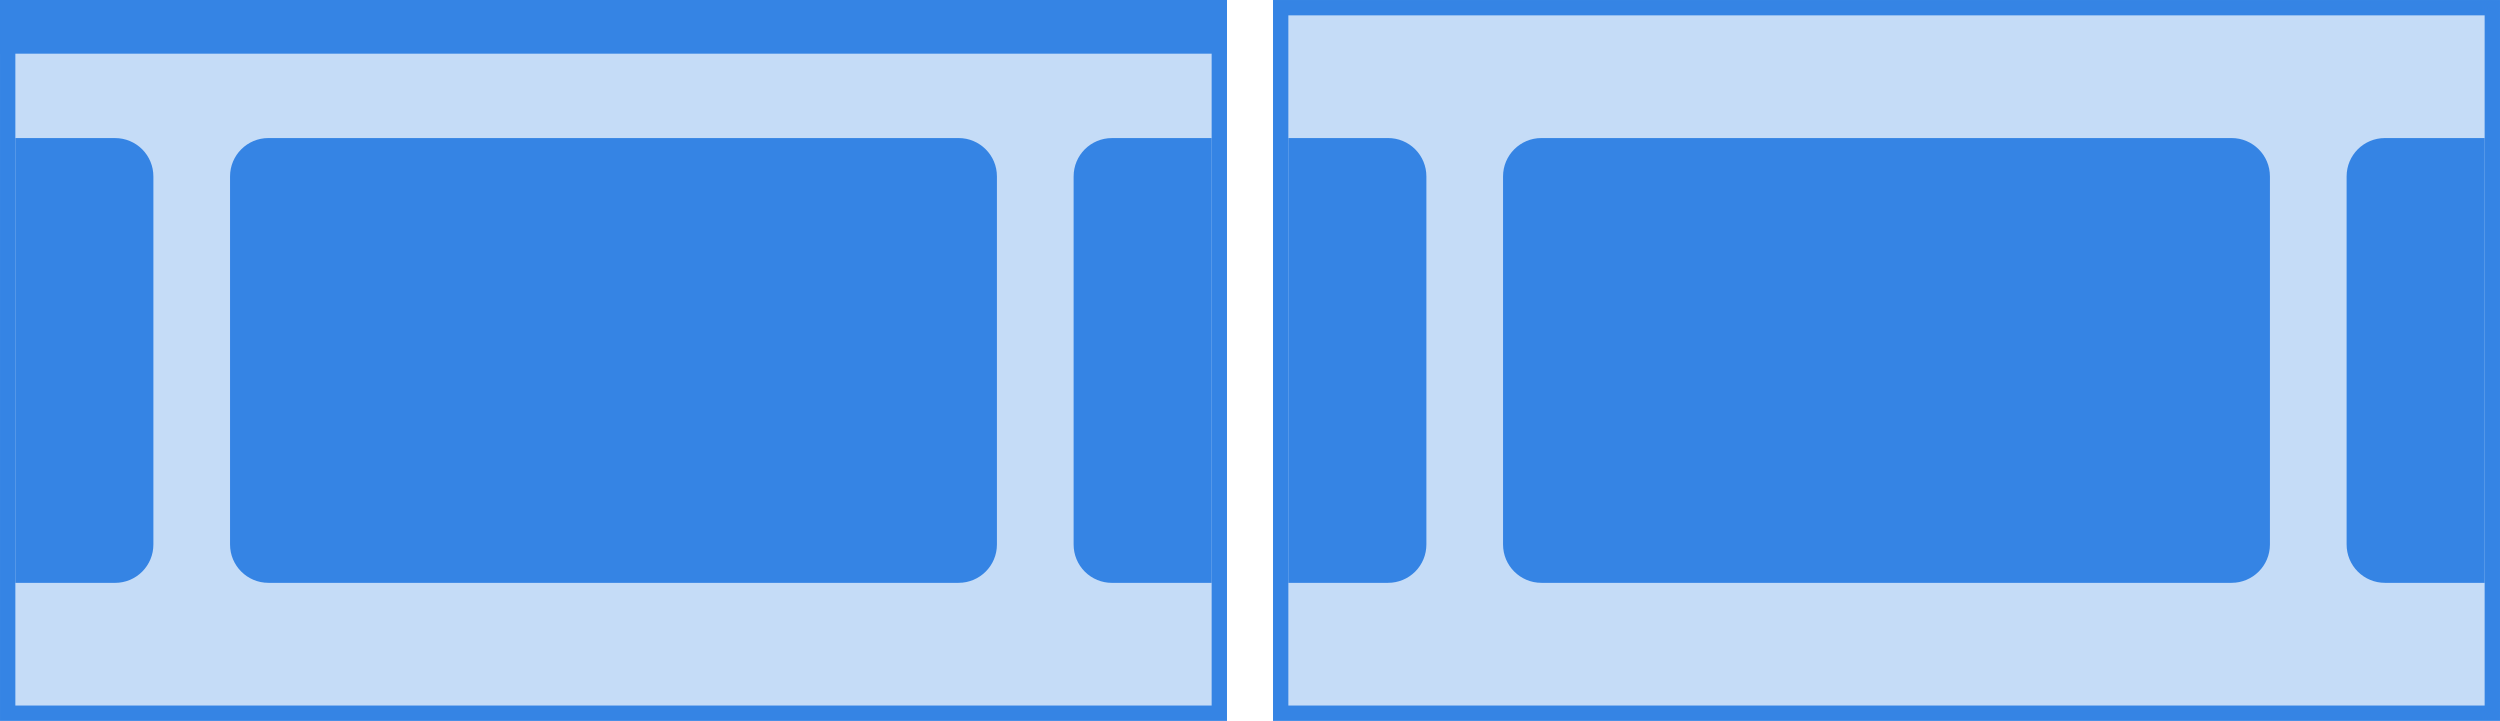
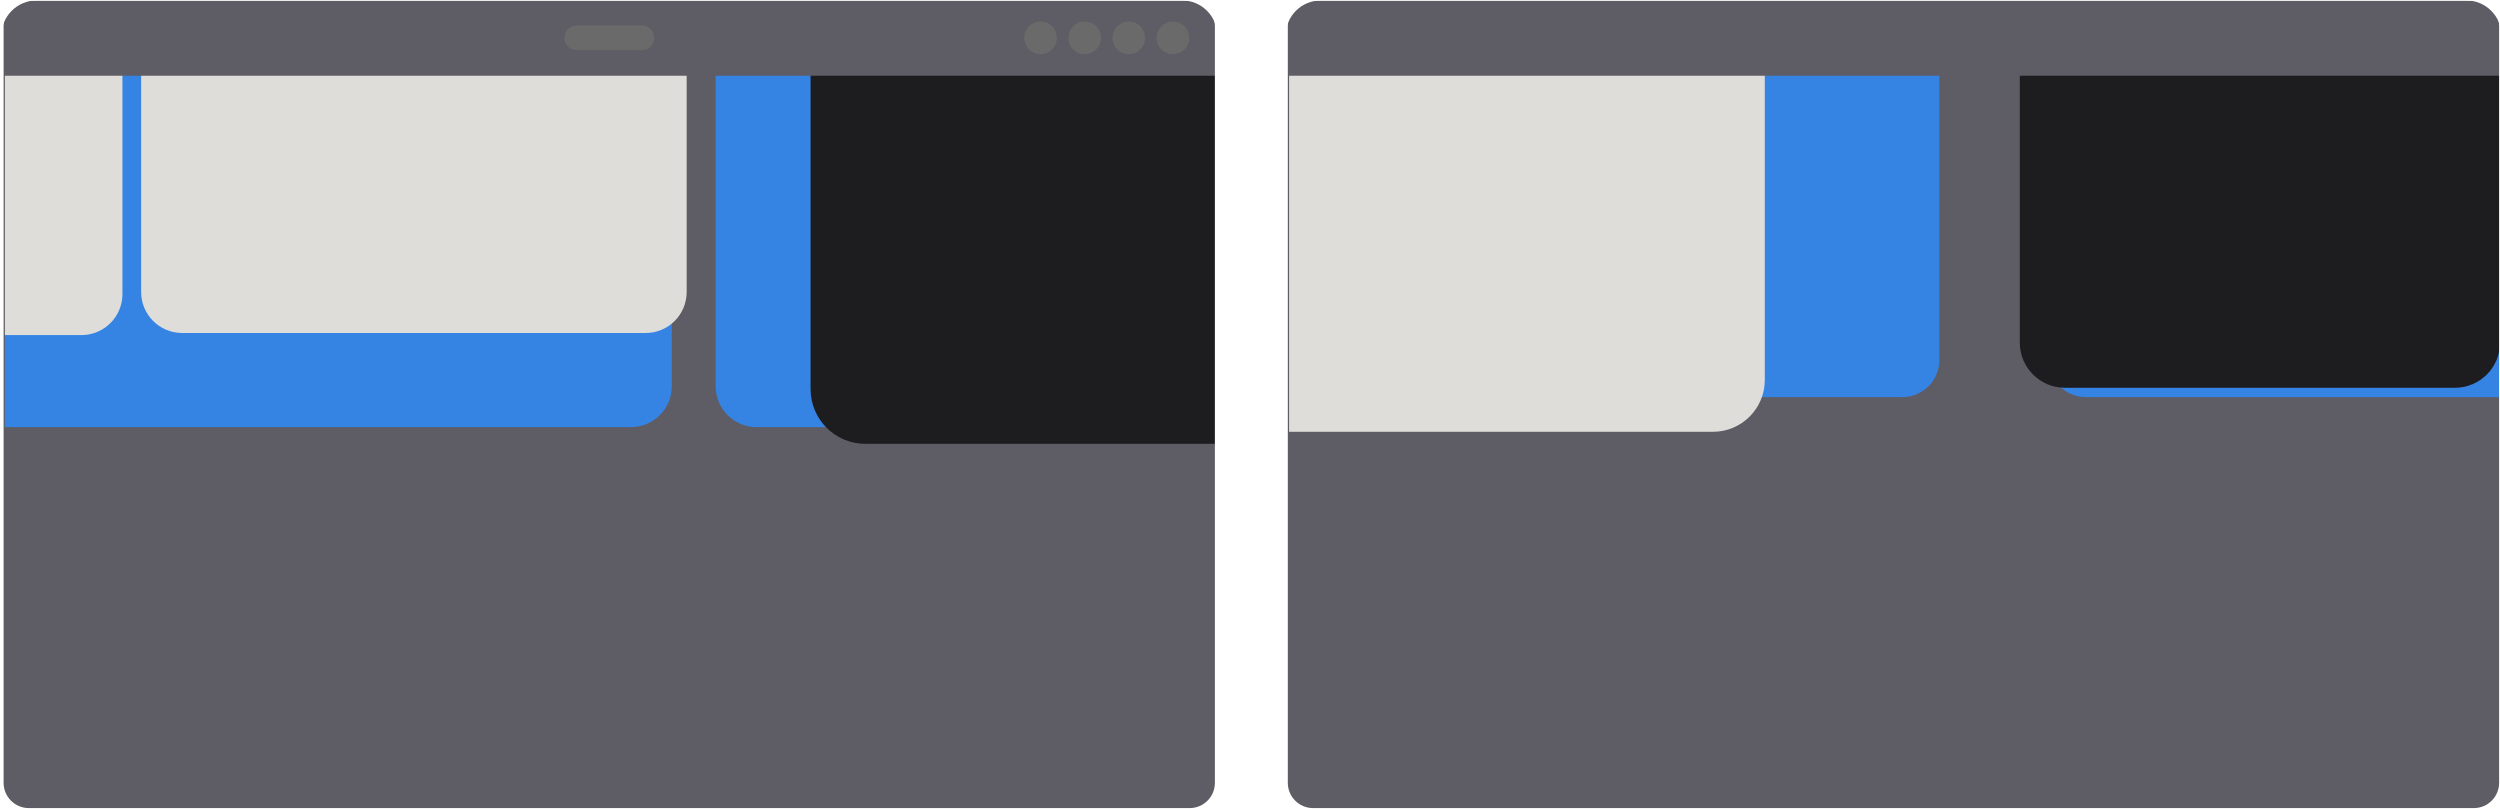
- <svg xmlns="http://www.w3.org/2000/svg" width="326" height="94" viewBox="0 0 86.255 24.871">
-   <path style="display:inline;opacity:.287;vector-effect:none;fill:#3584e4;fill-opacity:1;stroke:#3584e4;stroke-width:.794;stroke-linecap:butt;stroke-linejoin:miter;stroke-miterlimit:4;stroke-dasharray:none;stroke-dashoffset:0;stroke-opacity:1;marker:none;marker-start:none;marker-mid:none;marker-end:none;paint-order:normal" d="M.397.397h41.54v24.078H.397Z" />
-   <path style="display:inline;vector-effect:none;fill:none;fill-opacity:1;stroke:#3584e4;stroke-width:.529;stroke-linecap:butt;stroke-linejoin:miter;stroke-miterlimit:4;stroke-dasharray:none;stroke-dashoffset:0;stroke-opacity:1;marker:none" d="M.265.265h41.804v24.342H.265Z" />
-   <path style="vector-effect:none;fill:none;fill-opacity:1;stroke:#3584e4;stroke-width:.529;stroke-linecap:butt;stroke-linejoin:miter;stroke-miterlimit:4;stroke-dasharray:none;stroke-dashoffset:0;stroke-opacity:1;marker:none" d="M44.186.265H85.99v24.342H44.186z" />
-   <path style="display:inline;opacity:.287;vector-effect:none;fill:#3584e4;fill-opacity:1;stroke:#3584e4;stroke-width:.794;stroke-linecap:butt;stroke-linejoin:miter;stroke-miterlimit:4;stroke-dasharray:none;stroke-dashoffset:0;stroke-opacity:1;marker:none;marker-start:none;marker-mid:none;marker-end:none;paint-order:normal" d="M44.318.397h41.54v24.078h-41.54Z" />
-   <rect style="opacity:1;fill:#3584e4;fill-opacity:1;stroke:#ed333b;stroke-width:0;stroke-linecap:round;stroke-miterlimit:4;stroke-dasharray:none" width="26.459" height="15.346" x="7.937" y="4.763" rx="1.323" ry="1.323" />
-   <path style="opacity:1;fill:#3584e4;stroke:#ed333b;stroke-width:0;stroke-linecap:round;fill-opacity:1" d="M38.365 4.763h3.44V20.11h-3.44a1.32 1.32 0 0 1-1.323-1.323v-12.7c0-.733.59-1.323 1.323-1.323zM3.969 4.763H.529V20.11h3.44a1.32 1.32 0 0 0 1.323-1.323v-12.7a1.32 1.32 0 0 0-1.323-1.323z" />
-   <g transform="translate(43.921 -.529)">
-     <rect style="opacity:1;fill:#3584e4;fill-opacity:1;stroke:#ed333b;stroke-width:0;stroke-linecap:round;stroke-miterlimit:4;stroke-dasharray:none" width="26.459" height="15.346" x="7.937" y="5.292" rx="1.323" ry="1.323" />
-     <path style="opacity:1;fill:#3584e4;stroke:#ed333b;stroke-width:0;stroke-linecap:round;fill-opacity:1" d="M38.365 5.292h3.44v15.346h-3.44a1.32 1.32 0 0 1-1.323-1.323v-12.7c0-.733.59-1.323 1.323-1.323zM3.969 5.292H.529v15.346h3.44a1.32 1.32 0 0 0 1.323-1.323v-12.7a1.32 1.32 0 0 0-1.323-1.323z" />
+ <svg xmlns="http://www.w3.org/2000/svg" viewBox="0 0 792 256">
+   <g transform="translate(192 130.587)">
+     <g transform="translate(408.382 0)">
+       <g transform="rotate(0)">
+         <g transform="scale(1 1)">
+           <g transform="skewX(0) skewY(0)">
+             <g transform="translate(-192 -130.587)" opacity="1">
+               <g id="monitor2" mask="url(#clipmaskMask)">
+                 <g transform="translate(50.7996 33.8669) translate(140.702 94.9621) rotate(0) scale(3.77359 3.77359) skewX(0) skewY(0) translate(-50.7996 -33.8669)" opacity="1">
+                   <rect width="101.072" stroke-width="1" stroke-linejoin="round" rx="2.459" stroke-linecap="round" x="0.264" ry="2.452" height="67.209" y="0.263" id="systemgreybg" fill="rgba(94, 92, 100, 1)" stroke="rgba(94, 92, 100, 1)" />
+                 </g>
+                 <g transform="translate(192 133.546)">
+                   <g transform="translate(0 0)">
+                     <g transform="rotate(0)">
+                       <g transform="scale(1 1)">
+                         <g transform="skewX(0) skewY(0)">
+                           <g transform="translate(-192 -133.546)" opacity="1">
+                             <g id="activedesktop" mask="url(#clipactiveMask)">
+                               <g transform="translate(50.9318 36.5127)">
+                                 <g>
+                                   <animateTransform calcMode="spline" keyTimes="0;0.167;0.233;0.4;0.467;0.667;0.75;0.783;0.867;1" dur="2s" repeatCount="indefinite" type="translate" attributeName="transform" keySplines="0 0 1 1;1 0 0 1;0.5 0.333 0.5 0.667;1 0 0 1;0.417 0.333 0.583 0.667;1 0 0 1;1 0.333 0 0.667;1 0 0 1;0 0 1 1" values="445.76 91.998;445.76 91.998;128.279 91.998;128.279 91.998;-201.17 91.998;-201.17 91.998;128.279 91.998;128.279 91.998;445.76 91.998;445.76 91.998" />
+                                   <g id="workspaces" transform="rotate(0) scale(3.06709 3.06709) skewX(0) skewY(0) translate(-50.9318 -36.5127)" opacity="1">
+                                     <g id="workspace3" transform="translate(50.7954 36.5127) translate(109.364 0) rotate(0) scale(0.903685 0.903685) skewX(0) skewY(0) translate(-50.7954 -36.5127)" opacity="1">
+                                       <g transform="translate(50.7954 36.5127) translate(0 0) rotate(0) scale(1 1) skewX(0) skewY(0) translate(-50.7954 -36.5127)" opacity="1">
+                                         <rect width="104.837" stroke-width="0.546" stroke-linejoin="round" rx="4.233" stroke-linecap="round" x="-1.623" ry="4.233" height="64.431" y="4.297" id="bg" fill="rgba(53, 132, 228, 1)" stroke="none" />
+                                       </g>
+                                       <g transform="translate(22.3399 46.5026) translate(0 0) rotate(0) scale(1 1) skewX(0) skewY(0) translate(-22.3399 -46.5026)" opacity="1">
+                                         <path fill-rule="evenodd" d="M10.583 44.813C10.583 44.813 10.583 50.558 10.583 50.558C10.583 51.305 11.188 51.91 11.935 51.91C11.935 51.91 17.689 51.91 17.689 51.91C18.111 51.911 18.492 51.656 18.654 51.266C18.816 50.876 18.726 50.426 18.427 50.128C18.427 50.128 12.367 44.074 12.367 44.074C12.068 43.775 11.618 43.686 11.228 43.848C10.837 44.01 10.583 44.391 10.583 44.813C10.583 44.813 10.583 44.813 10.583 44.813ZM25.929 33.959C25.929 33.959 25.929 39.704 25.929 39.704C25.929 40.451 26.534 41.056 27.281 41.056C27.281 41.056 33.035 41.056 33.035 41.056C33.458 41.056 33.838 40.802 34 40.412C34.161 40.022 34.072 39.572 33.773 39.274C33.773 39.274 27.713 33.22 27.713 33.22C27.414 32.921 26.964 32.832 26.574 32.993C26.183 33.155 25.929 33.536 25.929 33.959C25.929 33.959 25.929 33.959 25.929 33.959ZM18.733 59.074C18.733 59.074 18.733 53.237 18.733 53.237C18.733 52.504 19.327 51.91 20.059 51.91C20.059 51.91 25.906 51.91 25.906 51.91C26.317 51.911 26.688 52.158 26.845 52.538C27.003 52.918 26.915 53.356 26.625 53.646C26.625 53.646 20.471 59.794 20.471 59.794C20.179 60.085 19.742 60.172 19.361 60.014C18.981 59.857 18.733 59.486 18.733 59.074C18.733 59.074 18.733 59.074 18.733 59.074Z" stroke-width="0.536" stroke-linejoin="miter" stroke-linecap="butt" id="triangle" fill="rgba(255, 255, 255, 0.122)" stroke="none" />
+                                       </g>
+                                       <g id="appwindow" transform="translate(70.5112 36.1159) translate(-50.4122 -2.6035) rotate(0) scale(1.22025 1.22025) skewX(0) skewY(0) translate(-70.5112 -36.1159)" opacity="1">
+                                         <g transform="translate(70.5112 36.1159) translate(0 0) rotate(0) scale(1 1) skewX(0) skewY(0) translate(-70.5112 -36.1159)" opacity="1">
+                                           <rect width="44.985" stroke-width="0.529" stroke-linejoin="round" rx="4.233" stroke-linecap="round" x="50" ry="4.233" height="50.873" y="13.229" id="window" fill="rgba(29, 29, 32, 1)" stroke="none" />
+                                         </g>
+                                         <g transform="translate(90.8842 17.3965) translate(0 0) rotate(0) scale(1 1) skewX(0) skewY(0) translate(-90.8842 -17.3965)" opacity="1">
+                                           <ellipse cy="17.396" stroke-width="0.446" stroke-linejoin="round" rx="2.117" stroke-linecap="round" cx="90.884" ry="2.117" id="closebutton" fill="rgba(61, 61, 59, 1)" stroke="none" />
+                                         </g>
+                                       </g>
+                                       <g id="app2window0" transform="translate(70.5112 36.1159) translate(7.06003 6.60496) rotate(0) scale(1.22025 1.22025) skewX(0) skewY(0) translate(-70.5112 -36.1159)" opacity="1">
+                                         <g transform="translate(70.5112 36.1159) translate(0 0) rotate(0) scale(1 1) skewX(0) skewY(0) translate(-70.5112 -36.1159)" opacity="1">
+                                           <rect width="44.985" stroke-width="0.529" stroke-linejoin="round" rx="4.233" stroke-linecap="round" x="50" ry="4.233" height="36.771" y="13.229" id="window" fill="rgba(29, 29, 32, 1)" stroke="none" />
+                                         </g>
+                                         <g transform="translate(90.8842 17.3965) translate(0 0) rotate(0) scale(1 1) skewX(0) skewY(0) translate(-90.8842 -17.3965)" opacity="1">
+                                           <ellipse cy="17.396" stroke-width="0.446" stroke-linejoin="round" rx="2.117" stroke-linecap="round" cx="90.884" ry="2.117" id="closebutton" fill="rgba(61, 61, 59, 1)" stroke="none" />
+                                         </g>
+                                       </g>
+                                     </g>
+                                     <g id="workspace2" transform="translate(50.7954 36.5127) translate(3.32709 0) rotate(0) scale(0.903685 0.903685) skewX(0) skewY(0) translate(-50.7954 -36.5127)" opacity="1">
+                                       <g transform="translate(50.7954 36.5127) translate(0 0) rotate(0) scale(1 1) skewX(0) skewY(0) translate(-50.7954 -36.5127)" opacity="1">
+                                         <rect width="104.837" stroke-width="0.546" stroke-linejoin="round" rx="4.233" stroke-linecap="round" x="-1.623" ry="4.233" height="64.431" y="4.297" id="bg" fill="rgba(53, 132, 228, 1)" stroke="none" />
+                                       </g>
+                                       <g transform="translate(22.3399 46.5026) translate(0 0) rotate(0) scale(1 1) skewX(0) skewY(0) translate(-22.3399 -46.5026)" opacity="1">
+                                         <path fill-rule="evenodd" d="M10.583 44.813C10.583 44.813 10.583 50.558 10.583 50.558C10.583 51.305 11.188 51.91 11.935 51.91C11.935 51.91 17.689 51.91 17.689 51.91C18.111 51.911 18.492 51.656 18.654 51.266C18.816 50.876 18.726 50.426 18.427 50.128C18.427 50.128 12.367 44.074 12.367 44.074C12.068 43.775 11.618 43.686 11.228 43.848C10.837 44.01 10.583 44.391 10.583 44.813C10.583 44.813 10.583 44.813 10.583 44.813ZM25.929 33.959C25.929 33.959 25.929 39.704 25.929 39.704C25.929 40.451 26.534 41.056 27.281 41.056C27.281 41.056 33.035 41.056 33.035 41.056C33.458 41.056 33.838 40.802 34 40.412C34.161 40.022 34.072 39.572 33.773 39.274C33.773 39.274 27.713 33.22 27.713 33.22C27.414 32.921 26.964 32.832 26.574 32.993C26.183 33.155 25.929 33.536 25.929 33.959C25.929 33.959 25.929 33.959 25.929 33.959ZM18.733 59.074C18.733 59.074 18.733 53.237 18.733 53.237C18.733 52.504 19.327 51.91 20.059 51.91C20.059 51.91 25.906 51.91 25.906 51.91C26.317 51.911 26.688 52.158 26.845 52.538C27.003 52.918 26.915 53.356 26.625 53.646C26.625 53.646 20.471 59.794 20.471 59.794C20.179 60.085 19.742 60.172 19.361 60.014C18.981 59.857 18.733 59.486 18.733 59.074C18.733 59.074 18.733 59.074 18.733 59.074Z" stroke-width="0.536" stroke-linejoin="miter" stroke-linecap="butt" id="triangle" fill="rgba(255, 255, 255, 0.122)" stroke="none" />
+                                       </g>
+                                       <g id="appwindow" transform="translate(70.5112 36.1159) translate(-21.5122 -2.6035) rotate(0) scale(1.4 1.4) skewX(0) skewY(0) translate(-70.5112 -36.1159)" opacity="1">
+                                         <g transform="translate(70.5112 36.1159) translate(0 0) rotate(0) scale(1 1) skewX(0) skewY(0) translate(-70.5112 -36.1159)" opacity="1">
+                                           <rect width="44.985" stroke-width="0.529" stroke-linejoin="round" rx="4.233" stroke-linecap="round" x="50" ry="4.233" height="50.873" y="13.229" id="window" fill="rgba(222, 221, 218, 1)" stroke="none" />
+                                         </g>
+                                         <g transform="translate(90.8842 17.3965) translate(0 0) rotate(0) scale(1 1) skewX(0) skewY(0) translate(-90.8842 -17.3965)" opacity="1">
+                                           <ellipse cy="17.396" stroke-width="0.446" stroke-linejoin="round" rx="2.117" stroke-linecap="round" cx="90.884" ry="2.117" id="closebutton" fill="rgba(154, 153, 150, 1)" stroke="none" />
+                                         </g>
+                                       </g>
+                                     </g>
+                                     <g id="workspace1" transform="translate(50.7954 36.5127) translate(-103.169 0) rotate(0) scale(0.903685 0.903685) skewX(0) skewY(0) translate(-50.7954 -36.5127)" opacity="1">
+                                       <g transform="translate(50.7954 36.5127) translate(0 0) rotate(0) scale(1 1) skewX(0) skewY(0) translate(-50.7954 -36.5127)" opacity="1">
+                                         <rect width="104.837" stroke-width="0.546" stroke-linejoin="round" rx="4.233" stroke-linecap="round" x="-1.623" ry="4.233" height="64.431" y="4.297" id="bg" fill="rgba(53, 132, 228, 1)" stroke="none" />
+                                       </g>
+                                       <g transform="translate(22.3399 46.5026) translate(0 0) rotate(0) scale(1 1) skewX(0) skewY(0) translate(-22.3399 -46.5026)" opacity="1">
+                                         <path fill-rule="evenodd" d="M10.583 44.813C10.583 44.813 10.583 50.558 10.583 50.558C10.583 51.305 11.188 51.91 11.935 51.91C11.935 51.91 17.689 51.91 17.689 51.91C18.111 51.911 18.492 51.656 18.654 51.266C18.816 50.876 18.726 50.426 18.427 50.128C18.427 50.128 12.367 44.074 12.367 44.074C12.068 43.775 11.618 43.686 11.228 43.848C10.837 44.01 10.583 44.391 10.583 44.813C10.583 44.813 10.583 44.813 10.583 44.813ZM25.929 33.959C25.929 33.959 25.929 39.704 25.929 39.704C25.929 40.451 26.534 41.056 27.281 41.056C27.281 41.056 33.035 41.056 33.035 41.056C33.458 41.056 33.838 40.802 34 40.412C34.161 40.022 34.072 39.572 33.773 39.274C33.773 39.274 27.713 33.22 27.713 33.22C27.414 32.921 26.964 32.832 26.574 32.993C26.183 33.155 25.929 33.536 25.929 33.959C25.929 33.959 25.929 33.959 25.929 33.959ZM18.733 59.074C18.733 59.074 18.733 53.237 18.733 53.237C18.733 52.504 19.327 51.91 20.059 51.91C20.059 51.91 25.906 51.91 25.906 51.91C26.317 51.911 26.688 52.158 26.845 52.538C27.003 52.918 26.915 53.356 26.625 53.646C26.625 53.646 20.471 59.794 20.471 59.794C20.179 60.085 19.742 60.172 19.361 60.014C18.981 59.857 18.733 59.486 18.733 59.074C18.733 59.074 18.733 59.074 18.733 59.074Z" stroke-width="0.536" stroke-linejoin="miter" stroke-linecap="butt" id="triangle" fill="rgba(255, 255, 255, 0.122)" stroke="none" />
+                                       </g>
+                                       <g id="appwindow" transform="translate(70.5112 36.1159) translate(6.18777 -2.6035) rotate(0) scale(1.22025 1.22025) skewX(0) skewY(0) translate(-70.5112 -36.1159)" opacity="1">
+                                         <g transform="translate(70.5112 36.1159) translate(0 0) rotate(0) scale(1 1) skewX(0) skewY(0) translate(-70.5112 -36.1159)" opacity="1">
+                                           <rect width="44.985" stroke-width="0.529" stroke-linejoin="round" rx="4.233" stroke-linecap="round" x="50" ry="4.233" height="50.873" y="13.229" id="window" fill="rgba(29, 29, 32, 1)" stroke="none" />
+                                         </g>
+                                         <g transform="translate(90.8842 17.3965) translate(0 0) rotate(0) scale(1 1) skewX(0) skewY(0) translate(-90.8842 -17.3965)" opacity="1">
+                                           <ellipse cy="17.396" stroke-width="0.446" stroke-linejoin="round" rx="2.117" stroke-linecap="round" cx="90.884" ry="2.117" id="closebutton" fill="rgba(61, 61, 59, 1)" stroke="none" />
+                                         </g>
+                                       </g>
+                                       <g id="app2window0" transform="translate(70.5112 36.1159) translate(-49.94 6.60496) rotate(0) scale(1.22025 1.22025) skewX(0) skewY(0) translate(-70.5112 -36.1159)" opacity="1">
+                                         <g transform="translate(70.5112 36.1159) translate(0 0) rotate(0) scale(1 1) skewX(0) skewY(0) translate(-70.5112 -36.1159)" opacity="1">
+                                           <rect width="44.985" stroke-width="0.529" stroke-linejoin="round" rx="4.233" stroke-linecap="round" x="50" ry="4.233" height="36.771" y="13.229" id="window" fill="rgba(29, 29, 32, 1)" stroke="none" />
+                                         </g>
+                                         <g transform="translate(90.8842 17.3965) translate(0 0) rotate(0) scale(1 1) skewX(0) skewY(0) translate(-90.8842 -17.3965)" opacity="1">
+                                           <ellipse cy="17.396" stroke-width="0.446" stroke-linejoin="round" rx="2.117" stroke-linecap="round" cx="90.884" ry="2.117" id="closebutton" fill="rgba(61, 61, 59, 1)" stroke="none" />
+                                         </g>
+                                       </g>
+                                     </g>
+                                   </g>
+                                 </g>
+                               </g>
+                             </g>
+                           </g>
+                         </g>
+                       </g>
+                     </g>
+                   </g>
+                 </g>
+               </g>
+             </g>
+           </g>
+         </g>
+       </g>
+     </g>
  </g>
-   <g style="stroke-width:1">
-     <path style="fill:#3584e4;fill-opacity:1;stroke-width:.529;stroke-linejoin:round;stop-color:#000" d="M0 0h42.334v1.852H0z" />
+   <g transform="translate(192 130.587)">
+     <g transform="translate(1.54217 0)">
+       <g transform="rotate(0)">
+         <g transform="scale(1 1)">
+           <g transform="skewX(0) skewY(0)">
+             <g transform="translate(-192 -130.587)" opacity="1">
+               <g id="monitor1" mask="url(#clipmaskMask)">
+                 <g transform="translate(50.7996 33.8669) translate(140.702 94.9621) rotate(0) scale(3.77359 3.77359) skewX(0) skewY(0) translate(-50.7996 -33.8669)" opacity="1">
+                   <rect width="101.072" stroke-width="1" stroke-linejoin="round" rx="2.459" stroke-linecap="round" x="0.264" ry="2.452" height="67.209" y="0.263" id="systemgreybg" fill="rgba(94, 92, 100, 1)" stroke="rgba(94, 92, 100, 1)" />
+                 </g>
+                 <g transform="translate(192 133.546)">
+                   <g transform="translate(0 0)">
+                     <g transform="rotate(0)">
+                       <g transform="scale(1 1)">
+                         <g transform="skewX(0) skewY(0)">
+                           <g transform="translate(-192 -133.546)" opacity="1">
+                             <g id="activedesktop" mask="url(#clipactiveMask)">
+                               <g transform="translate(50.9318 36.5127)">
+                                 <g>
+                                   <animateTransform calcMode="spline" keyTimes="0;0.167;0.233;0.4;0.467;0.667;0.75;0.783;0.867;1" dur="2s" repeatCount="indefinite" type="translate" attributeName="transform" keySplines="0 0 1 1;1 0 0 1;0.5 0.333 0.5 0.667;1 0 0 1;0.417 0.333 0.583 0.667;1 0 0 1;1 0.333 0 0.667;1 0 0 1;0 0 1 1" values="468.403 102.301;468.403 102.301;140.928 102.301;140.928 102.301;-194.643 102.301;-194.643 102.301;140.928 102.301;140.928 102.301;468.403 102.301;468.403 102.301" />
+                                   <g id="workspaces" transform="rotate(0) scale(3.06709 3.06709) skewX(0) skewY(0) translate(-50.9318 -36.5127)" opacity="1">
+                                     <g id="workspace3" transform="translate(50.7954 36.5127) translate(109.364 0) rotate(0) scale(1 1) skewX(0) skewY(0) translate(-50.7954 -36.5127)" opacity="1">
+                                       <g transform="translate(50.7954 36.5127) translate(0 0) rotate(0) scale(1 1) skewX(0) skewY(0) translate(-50.7954 -36.5127)" opacity="1">
+                                         <rect width="104.837" stroke-width="0.546" stroke-linejoin="round" rx="4.233" stroke-linecap="round" x="-1.623" ry="4.233" height="64.431" y="4.297" id="bg" fill="rgba(53, 132, 228, 1)" stroke="none" />
+                                       </g>
+                                       <g transform="translate(22.3399 46.5026) translate(0 0) rotate(0) scale(1 1) skewX(0) skewY(0) translate(-22.3399 -46.5026)" opacity="1">
+                                         <path fill-rule="evenodd" d="M10.583 44.813C10.583 44.813 10.583 50.558 10.583 50.558C10.583 51.305 11.188 51.91 11.935 51.91C11.935 51.91 17.689 51.91 17.689 51.91C18.111 51.911 18.492 51.656 18.654 51.266C18.816 50.876 18.726 50.426 18.427 50.128C18.427 50.128 12.367 44.074 12.367 44.074C12.068 43.775 11.618 43.686 11.228 43.848C10.837 44.01 10.583 44.391 10.583 44.813C10.583 44.813 10.583 44.813 10.583 44.813ZM25.929 33.959C25.929 33.959 25.929 39.704 25.929 39.704C25.929 40.451 26.534 41.056 27.281 41.056C27.281 41.056 33.035 41.056 33.035 41.056C33.458 41.056 33.838 40.802 34 40.412C34.161 40.022 34.072 39.572 33.773 39.274C33.773 39.274 27.713 33.22 27.713 33.22C27.414 32.921 26.964 32.832 26.574 32.993C26.183 33.155 25.929 33.536 25.929 33.959C25.929 33.959 25.929 33.959 25.929 33.959ZM18.733 59.074C18.733 59.074 18.733 53.237 18.733 53.237C18.733 52.504 19.327 51.91 20.059 51.91C20.059 51.91 25.906 51.91 25.906 51.91C26.317 51.911 26.688 52.158 26.845 52.538C27.003 52.918 26.915 53.356 26.625 53.646C26.625 53.646 20.471 59.794 20.471 59.794C20.179 60.085 19.742 60.172 19.361 60.014C18.981 59.857 18.733 59.486 18.733 59.074C18.733 59.074 18.733 59.074 18.733 59.074Z" stroke-width="0.536" stroke-linejoin="miter" stroke-linecap="butt" id="triangle" fill="rgba(255, 255, 255, 0.122)" stroke="none" />
+                                       </g>
+                                       <g id="appwindow" transform="translate(70.5112 36.1159) translate(-8.6797 -3.0379) rotate(0) scale(1.33538 1.33538) skewX(0) skewY(0) translate(-70.5112 -36.1159)" opacity="1">
+                                         <g transform="translate(70.5112 36.1159) translate(0 0) rotate(0) scale(1 1) skewX(0) skewY(0) translate(-70.5112 -36.1159)" opacity="1">
+                                           <rect width="64.648" stroke-width="0.529" stroke-linejoin="round" rx="4.233" stroke-linecap="round" x="30.337" ry="4.233" height="50.873" y="13.229" id="window" fill="rgba(29, 29, 32, 1)" stroke="none" />
+                                         </g>
+                                         <g transform="translate(90.8842 17.3965) translate(0 0) rotate(0) scale(1 1) skewX(0) skewY(0) translate(-90.8842 -17.3965)" opacity="1">
+                                           <ellipse cy="17.396" stroke-width="0.446" stroke-linejoin="round" rx="2.117" stroke-linecap="round" cx="90.884" ry="2.117" id="closebutton" fill="rgba(61, 61, 59, 1)" stroke="none" />
+                                         </g>
+                                       </g>
+                                     </g>
+                                     <g id="workspace2" transform="translate(50.7954 36.5127) translate(0 0) rotate(0) scale(1 1) skewX(0) skewY(0) translate(-50.7954 -36.5127)" opacity="1">
+                                       <g transform="translate(50.7954 36.5127) translate(0 0) rotate(0) scale(1 1) skewX(0) skewY(0) translate(-50.7954 -36.5127)" opacity="1">
+                                         <rect width="104.837" stroke-width="0.546" stroke-linejoin="round" rx="4.233" stroke-linecap="round" x="-1.623" ry="4.233" height="64.431" y="4.297" id="bg" fill="rgba(53, 132, 228, 1)" stroke="none" />
+                                       </g>
+                                       <g transform="translate(22.3399 46.5026) translate(0 0) rotate(0) scale(1 1) skewX(0) skewY(0) translate(-22.3399 -46.5026)" opacity="1">
+                                         <path fill-rule="evenodd" d="M10.583 44.813C10.583 44.813 10.583 50.558 10.583 50.558C10.583 51.305 11.188 51.91 11.935 51.91C11.935 51.91 17.689 51.91 17.689 51.91C18.111 51.911 18.492 51.656 18.654 51.266C18.816 50.876 18.726 50.426 18.427 50.128C18.427 50.128 12.367 44.074 12.367 44.074C12.068 43.775 11.618 43.686 11.228 43.848C10.837 44.01 10.583 44.391 10.583 44.813C10.583 44.813 10.583 44.813 10.583 44.813ZM25.929 33.959C25.929 33.959 25.929 39.704 25.929 39.704C25.929 40.451 26.534 41.056 27.281 41.056C27.281 41.056 33.035 41.056 33.035 41.056C33.458 41.056 33.838 40.802 34 40.412C34.161 40.022 34.072 39.572 33.773 39.274C33.773 39.274 27.713 33.22 27.713 33.22C27.414 32.921 26.964 32.832 26.574 32.993C26.183 33.155 25.929 33.536 25.929 33.959C25.929 33.959 25.929 33.959 25.929 33.959ZM18.733 59.074C18.733 59.074 18.733 53.237 18.733 53.237C18.733 52.504 19.327 51.91 20.059 51.91C20.059 51.91 25.906 51.91 25.906 51.91C26.317 51.911 26.688 52.158 26.845 52.538C27.003 52.918 26.915 53.356 26.625 53.646C26.625 53.646 20.471 59.794 20.471 59.794C20.179 60.085 19.742 60.172 19.361 60.014C18.981 59.857 18.733 59.486 18.733 59.074C18.733 59.074 18.733 59.074 18.733 59.074Z" stroke-width="0.536" stroke-linejoin="miter" stroke-linecap="butt" id="triangle" fill="rgba(255, 255, 255, 0.122)" stroke="none" />
+                                       </g>
+                                       <g id="appwindow" transform="translate(70.5112 36.1159) translate(9.76466 0) rotate(0) scale(1 1) skewX(0) skewY(0) translate(-70.5112 -36.1159)" opacity="1">
+                                         <g transform="translate(70.5112 36.1159) translate(0 0) rotate(0) scale(1 1) skewX(0) skewY(0) translate(-70.5112 -36.1159)" opacity="1">
+                                           <rect width="56.348" stroke-width="0.529" stroke-linejoin="round" rx="4.233" stroke-linecap="round" x="38.637" ry="4.233" height="45.773" y="13.229" id="window" fill="rgba(222, 221, 218, 1)" stroke="none" />
+                                         </g>
+                                         <g transform="translate(90.8842 17.3965) translate(0 0) rotate(0) scale(1 1) skewX(0) skewY(0) translate(-90.8842 -17.3965)" opacity="1">
+                                           <ellipse cy="17.396" stroke-width="0.446" stroke-linejoin="round" rx="2.117" stroke-linecap="round" cx="90.884" ry="2.117" id="closebutton" fill="rgba(154, 153, 150, 1)" stroke="none" />
+                                         </g>
+                                       </g>
+                                       <g id="app2window" transform="translate(70.5112 36.1159) translate(-48.5146 0.216993) rotate(0) scale(1 1) skewX(0) skewY(0) translate(-70.5112 -36.1159)" opacity="1">
+                                         <g transform="translate(70.5112 36.1159) translate(0 0) rotate(0) scale(1 1) skewX(0) skewY(0) translate(-70.5112 -36.1159)" opacity="1">
+                                           <rect width="48.948" stroke-width="0.529" stroke-linejoin="round" rx="4.233" stroke-linecap="round" x="46.037" ry="4.233" height="45.773" y="13.229" id="window" fill="rgba(222, 221, 218, 1)" stroke="none" />
+                                         </g>
+                                         <g transform="translate(90.8842 17.3965) translate(0 0) rotate(0) scale(1 1) skewX(0) skewY(0) translate(-90.8842 -17.3965)" opacity="1">
+                                           <ellipse cy="17.396" stroke-width="0.446" stroke-linejoin="round" rx="2.117" stroke-linecap="round" cx="90.884" ry="2.117" id="closebutton" fill="rgba(154, 153, 150, 1)" stroke="none" />
+                                         </g>
+                                       </g>
+                                     </g>
+                                     <g id="workspace1" transform="translate(50.7954 36.5127) translate(-108.93 0) rotate(0) scale(1 1) skewX(0) skewY(0) translate(-50.7954 -36.5127)" opacity="1">
+                                       <g transform="translate(50.7954 36.5127) translate(0 0) rotate(0) scale(1 1) skewX(0) skewY(0) translate(-50.7954 -36.5127)" opacity="1">
+                                         <rect width="104.837" stroke-width="0.546" stroke-linejoin="round" rx="4.233" stroke-linecap="round" x="-1.623" ry="4.233" height="64.431" y="4.297" id="bg" fill="rgba(53, 132, 228, 1)" stroke="none" />
+                                       </g>
+                                       <g transform="translate(22.3399 46.5026) translate(0 0) rotate(0) scale(1 1) skewX(0) skewY(0) translate(-22.3399 -46.5026)" opacity="1">
+                                         <path fill-rule="evenodd" d="M10.583 44.813C10.583 44.813 10.583 50.558 10.583 50.558C10.583 51.305 11.188 51.91 11.935 51.91C11.935 51.91 17.689 51.91 17.689 51.91C18.111 51.911 18.492 51.656 18.654 51.266C18.816 50.876 18.726 50.426 18.427 50.128C18.427 50.128 12.367 44.074 12.367 44.074C12.068 43.775 11.618 43.686 11.228 43.848C10.837 44.01 10.583 44.391 10.583 44.813C10.583 44.813 10.583 44.813 10.583 44.813ZM25.929 33.959C25.929 33.959 25.929 39.704 25.929 39.704C25.929 40.451 26.534 41.056 27.281 41.056C27.281 41.056 33.035 41.056 33.035 41.056C33.458 41.056 33.838 40.802 34 40.412C34.161 40.022 34.072 39.572 33.773 39.274C33.773 39.274 27.713 33.22 27.713 33.22C27.414 32.921 26.964 32.832 26.574 32.993C26.183 33.155 25.929 33.536 25.929 33.959C25.929 33.959 25.929 33.959 25.929 33.959ZM18.733 59.074C18.733 59.074 18.733 53.237 18.733 53.237C18.733 52.504 19.327 51.91 20.059 51.91C20.059 51.91 25.906 51.91 25.906 51.91C26.317 51.911 26.688 52.158 26.845 52.538C27.003 52.918 26.915 53.356 26.625 53.646C26.625 53.646 20.471 59.794 20.471 59.794C20.179 60.085 19.742 60.172 19.361 60.014C18.981 59.857 18.733 59.486 18.733 59.074C18.733 59.074 18.733 59.074 18.733 59.074Z" stroke-width="0.536" stroke-linejoin="miter" stroke-linecap="butt" id="triangle" fill="rgba(255, 255, 255, 0.122)" stroke="none" />
+                                       </g>
+                                       <g id="appwindow" transform="translate(70.5112 36.1159) translate(-17.4971 -8.39771) rotate(0) scale(1.10649 1.10649) skewX(0) skewY(0) translate(-70.5112 -36.1159)" opacity="1">
+                                         <g transform="translate(70.5112 36.1159) translate(1.30106 0) rotate(0) scale(1 1) skewX(0) skewY(0) translate(-70.5112 -36.1159)" opacity="1">
+                                           <rect width="47.463" stroke-width="0.529" stroke-linejoin="round" rx="4.233" stroke-linecap="round" x="46.037" ry="4.233" height="61.771" y="13.229" id="window" fill="rgba(222, 221, 218, 1)" stroke="none" />
+                                         </g>
+                                         <g transform="translate(90.8842 17.3965) translate(0 0) rotate(0) scale(1 1) skewX(0) skewY(0) translate(-90.8842 -17.3965)" opacity="1">
+                                           <ellipse cy="17.396" stroke-width="0.446" stroke-linejoin="round" rx="2.117" stroke-linecap="round" cx="90.884" ry="2.117" id="closebutton" fill="rgba(154, 153, 150, 1)" stroke="none" />
+                                         </g>
+                                       </g>
+                                     </g>
+                                   </g>
+                                 </g>
+                               </g>
+                             </g>
+                           </g>
+                         </g>
+                       </g>
+                     </g>
+                   </g>
+                 </g>
+                 <g transform="translate(40.2381 11.9611)">
+                   <g transform="translate(0 0)">
+                     <g transform="rotate(0)">
+                       <g transform="scale(1 1)">
+                         <g transform="skewX(0) skewY(0)">
+                           <g transform="translate(-40.2381 -11.9611)" opacity="1">
+                             <g id="activities">
+                               <g transform="translate(12.4045 2.89696) translate(34.2091 9.06417) rotate(0) scale(3.77359 3.77359) skewX(0) skewY(0) translate(-12.4045 -2.89696)">
+                                 <rect stroke-width="0.278" stroke-linejoin="round" rx="1.041" stroke-linecap="round" ry="1.041" height="2.082" y="1.856" id="dot3" fill="rgba(255, 255, 255, 1)" stroke="none">
+                                   <animate calcMode="spline" keyTimes="0;0;0.267;0.35;0.383;0.394;0.4;0.417;0.45;0.467;0.472;0.483;0.5;0.5;0.567;0.633;0.65;0.661;0.667;0.683;0.733;0.75;0.756;0.767;0.783;0.833;1" dur="2s" repeatCount="indefinite" attributeName="x" keySplines="0 0 1 1;0.333 0.333 0.667 0.667;0.333 0.333 0.667 0.667;0.333 0.333 0.667 0.667;0.333 0 0.667 1;0.333 6.88338e-14 0.667 0.25;0.333 0.167 0.667 0.667;0.333 0.333 0.667 0.667;0.333 0.333 0.667 0.833;0.333 0.75 0.667 1;0.333 3.44175e-14 0.667 1;0.333 0.333 0.667 0.667;0.333 0.333 0.667 0.667;0.333 0.333 0.667 0.667;0.333 0.333 0.667 0.667;0.333 0.333 0.667 0.667;0.333 0 0.667 1;0.333 0 0.667 0.25;0.333 0.167 0.667 0.667;0.333 0.333 0.667 0.667;0.333 0.333 0.667 0.833;0.333 0.75 0.667 1;0.333 0 0.667 1;0.333 0.333 0.667 0.667;0.333 0.333 0.667 0.667;0.333 0.333 0.667 0.667" values="14.2;14.2;14.2;14.2;14.2;14.2;14.2;12.806;10.019;8.626;8.626;8.626;8.626;8.626;8.626;8.626;8.626;8.626;8.626;9.741;13.085;14.2;14.2;14.2;14.2;14.2;14.2" />
+                                   <animate calcMode="spline" keyTimes="0;0;0.267;0.35;0.383;0.394;0.4;0.417;0.45;0.467;0.472;0.483;0.5;0.533;0.567;0.633;0.65;0.661;0.667;0.683;0.733;0.75;0.756;0.767;0.783;0.833;1" dur="2s" repeatCount="indefinite" attributeName="width" keySplines="0 0 1 1;0.333 0.333 0.667 0.667;0.333 0.333 0.667 0.667;0.333 0.333 0.667 0.667;0.333 0 0.667 1;0.333 0 0.667 0.25;0.333 0.167 0.667 0.667;0.333 0.333 0.667 0.667;0.333 0.333 0.667 0.833;0.333 0.75 0.667 1;0.333 8.65974e-15 0.667 1;0.333 0.333 0.667 0.667;0.333 0.333 0.667 0.667;0.333 0.333 0.667 0.667;0.333 0.333 0.667 0.667;0.333 0.333 0.667 0.667;0.333 0 0.667 1;0.333 0 0.667 0.25;0.333 0.167 0.667 0.667;0.333 0.333 0.667 0.667;0.333 0.333 0.667 0.833;0.333 0.75 0.667 1;0.333 5.37781e-15 0.667 1;0.333 0.333 0.667 0.667;0.333 0.333 0.667 0.667;0.333 0.333 0.667 0.667" values="1.983;1.983;1.983;1.983;1.983;1.983;1.983;3.377;6.164;7.557;7.557;7.557;7.557;7.557;7.557;7.557;7.557;7.557;7.557;6.442;3.098;1.983;1.983;1.983;1.983;1.983;1.983" />
+                                 </rect>
+                                 <animate calcMode="spline" keyTimes="0;0.4;0.467;0.667;0.75;0.783;1" dur="2s" repeatCount="indefinite" attributeName="opacity" keySplines="0 0 1 1;0 0 1 1;0 0.333 1 0.667;0 0 1 1;0 0.333 1 0.667;0 0 1 1" values="0.2;0.2;1;1;0.2;0.2;0.2" />
+                               </g>
+                               <g transform="translate(6.50873 2.90767)">
+                                 <g>
+                                   <animateTransform calcMode="spline" keyTimes="0;0.167;0.233;0.467;0.667;0.75;0.783;0.867;1" dur="2s" repeatCount="indefinite" type="translate" attributeName="transform" keySplines="0 0 1 1;0 0 1 1;0 0.333 1 0.667;0 0.333 1 0.667;0 0 1 1;0 0.333 1 0.667;0 0 1 1;0 0 1 1" values="38 8.394;38 8.394;16.857 8.394;16.857 8.394;16.857 8.394;17.866 8.394;17.866 8.394;38 8.394;38 8.394" />
+                                   <g transform="rotate(0) scale(3.77359 3.77359) skewX(0) skewY(0) translate(-6.50873 -2.90767)">
+                                     <rect stroke-width="0.374" stroke-linejoin="round" rx="0.952" stroke-linecap="round" ry="0.952" height="2.134" y="2.066" id="dot2" fill="rgba(255, 255, 255, 1)" stroke="none">
+                                       <animate calcMode="spline" keyTimes="0;0;1" dur="2s" repeatCount="indefinite" attributeName="x" keySplines="0 0 1 1;0.333 0.333 0.667 0.667" values="5.667;5.667;5.667" />
+                                       <animate calcMode="spline" keyTimes="0;0;0.117;0.15;0.161;0.167;0.183;0.217;0.233;0.239;0.25;0.267;0.317;0.367;0.383;0.394;0.4;0.417;0.45;0.467;0.472;0.483;0.5;0.567;0.567;0.633;0.65;0.661;0.667;0.683;0.733;0.75;0.756;0.767;0.778;0.783;0.8;0.85;0.867;0.872;0.883;0.917;1" dur="2s" repeatCount="indefinite" attributeName="width" keySplines="0 0 1 1;0.333 0.333 0.667 0.667;0.333 0.333 0.667 0.667;0.333 0 0.667 1;0.333 0 0.667 0.25;0.333 0.167 0.667 0.667;0.333 0.333 0.667 0.667;0.333 0.333 0.667 0.833;0.333 0.75 0.667 1;0.333 0 0.667 1;0.333 0.333 0.667 0.667;0.333 0.333 0.667 0.667;0.333 0.333 0.667 0.667;0.333 0.333 0.667 0.667;0.333 0 0.667 1;0.333 0 0.667 0.25;0.333 0.167 0.667 0.667;0.333 0.333 0.667 0.667;0.333 0.333 0.667 0.833;0.333 0.75 0.667 1;0.333 4.44092e-15 0.667 1;0.333 0.333 0.667 0.667;0.333 0.333 0.667 0.667;0.333 0.333 0.667 0.667;0.333 0.333 0.667 0.667;0.333 0.333 0.667 0.667;0.333 0 0.667 1;0.333 1.11024e-14 0.667 0.25;0.333 0.167 0.667 0.667;0.333 0.333 0.667 0.667;0.333 0.333 0.667 0.833;0.333 0.75 0.667 1;0.333 2.22045e-14 0.667 1;0.333 0 0.667 1;0.333 0 0.667 0.25;0.333 0.167 0.667 0.667;0.333 0.333 0.667 0.667;0.333 0.333 0.667 0.833;0.333 0.75 0.667 1;0.333 1.11024e-14 0.667 1;0.333 0.333 0.667 0.667;0.333 0.333 0.667 0.667" values="2.133;2.133;2.133;2.133;2.133;2.133;3.483;6.182;7.533;7.533;7.533;7.533;7.533;7.533;7.533;7.533;7.533;6.182;3.483;2.133;2.133;2.133;2.133;2.133;2.133;2.133;2.133;2.133;2.133;3.213;6.453;7.533;7.533;7.533;7.533;7.533;6.453;3.213;2.133;2.133;2.133;2.133;2.133" />
+                                     </rect>
+                                     <animate calcMode="spline" keyTimes="0;0.167;0.233;0.4;0.467;0.667;0.75;0.783;0.867;1" dur="2s" repeatCount="indefinite" attributeName="opacity" keySplines="0 0 1 1;0 0 1 1;0 0.333 1 0.667;0 0 1 1;0 0.333 1 0.667;0 0 1 1;0 0.333 1 0.667;0 0 1 1;0 0 1 1" values="0.2;0.2;1;1;0.2;0.2;1;1;0.2;0.2" />
+                                   </g>
+                                 </g>
+                               </g>
+                               <g transform="translate(6.50873 2.90767) translate(4.88252 8.39388) rotate(0) scale(3.77359 3.77359) skewX(0) skewY(0) translate(-6.50873 -2.90767)">
+                                 <rect stroke-width="0.374" stroke-linejoin="round" rx="0.952" stroke-linecap="round" ry="0.952" height="2.134" y="2.066" id="dot1" fill="rgba(255, 255, 255, 1)" stroke="none">
+                                   <animate calcMode="spline" keyTimes="0;0;1" dur="2s" repeatCount="indefinite" attributeName="x" keySplines="0 0 1 1;0.333 0.333 0.667 0.667" values="5.667;5.667;5.667" />
+                                   <animate calcMode="spline" keyTimes="0;0;0.117;0.15;0.161;0.167;0.183;0.217;0.233;0.239;0.25;0.25;0.3;0.358;0.417;0.417;0.667;0.667;0.725;0.75;0.767;0.778;0.783;0.8;0.85;0.867;0.872;0.883;0.917;1" dur="2s" repeatCount="indefinite" attributeName="width" keySplines="0 0 1 1;0.333 0.333 0.667 0.667;0.333 0.333 0.667 0.667;0.333 0 0.667 1;0.333 3.36398e-14 0.667 0.25;0.333 0.167 0.667 0.667;0.333 0.333 0.667 0.667;0.333 0.333 0.667 0.833;0.333 0.75 0.667 1;0.333 8.4144e-15 0.667 1;0.333 0.333 0.667 0.667;0.333 0.333 0.667 0.667;0.333 0.333 0.667 0.667;0.333 0.333 0.667 0.667;0.333 0.333 0.667 0.667;0.333 0.333 0.667 0.667;0.333 0.333 0.667 0.667;0.333 0.333 0.667 0.667;0.333 0.333 0.667 0.667;0.333 0.333 0.667 0.667;0.333 0 0.667 1;0.333 1.05181e-14 0.667 0.25;0.333 0.167 0.667 0.667;0.333 0.333 0.667 0.667;0.333 0.333 0.667 0.833;0.333 0.75 0.667 1;0.333 0 0.667 1;0.333 0.333 0.667 0.667;0.333 0.333 0.667 0.667" values="7.833;7.833;7.833;7.833;7.833;7.833;6.407;3.558;2.133;2.133;2.133;2.133;2.133;2.133;2.133;2.133;2.133;2.133;2.133;2.133;2.133;2.133;2.133;3.273;6.693;7.833;7.833;7.833;7.833;7.833" />
+                                 </rect>
+                                 <animate calcMode="spline" keyTimes="0;0.167;0.233;0.4;0.783;0.867;1" dur="2s" repeatCount="indefinite" attributeName="opacity" keySplines="0 0 1 1;0 0 1 1;0 0.333 1 0.667;0 0.333 1 0.667;0 0 1 1;0 0 1 1" values="1;1;0.2;0.2;0.2;1;1" />
+                               </g>
+                             </g>
+                           </g>
+                         </g>
+                       </g>
+                     </g>
+                   </g>
+                 </g>
+                 <g transform="translate(92.5565 2.90767) translate(256.518 9.09388) rotate(0) scale(3.77359 3.77359) skewX(0) skewY(0) translate(-92.5565 -2.90767)" opacity="1">
+                   <path fill-rule="evenodd" d="M87 1.537C87.759 1.537 88.371 2.148 88.371 2.908C88.371 3.667 87.759 4.278 87 4.278C86.241 4.278 85.63 3.667 85.63 2.908C85.63 2.148 86.241 1.537 87 1.537C87 1.537 87 1.537 87 1.537ZM90.704 1.537C91.464 1.537 92.075 2.148 92.075 2.908C92.075 3.667 91.464 4.278 90.704 4.278C89.945 4.278 89.334 3.667 89.334 2.908C89.334 2.148 89.945 1.537 90.704 1.537C90.704 1.537 90.704 1.537 90.704 1.537ZM94.409 1.537C95.168 1.537 95.779 2.148 95.779 2.908C95.779 3.667 95.168 4.278 94.409 4.278C93.649 4.278 93.038 3.667 93.038 2.908C93.038 2.148 93.649 1.537 94.409 1.537C94.409 1.537 94.409 1.537 94.409 1.537ZM98.113 1.537C98.872 1.537 99.483 2.148 99.483 2.908C99.483 3.667 98.872 4.278 98.113 4.278C97.354 4.278 96.742 3.667 96.742 2.908C96.742 2.148 97.354 1.537 98.113 1.537C98.113 1.537 98.113 1.537 98.113 1.537Z" stroke-width="0.609" stroke-linejoin="round" stroke-linecap="round" id="systemicons" fill="rgba(106, 106, 106, 1)" stroke="none" />
+                 </g>
+                 <g transform="translate(50.7996 2.89696) translate(140.702 9.06417) rotate(0) scale(3.77359 3.77359) skewX(0) skewY(0) translate(-50.7996 -2.89696)" opacity="1">
+                   <rect width="7.557" stroke-width="0.278" stroke-linejoin="round" rx="1.041" stroke-linecap="round" x="47.021" ry="1.041" height="2.082" y="1.856" id="date" fill="rgba(106, 106, 106, 1)" stroke="none" />
+                 </g>
+               </g>
+             </g>
+           </g>
+         </g>
+       </g>
+     </g>
  </g>
+   <defs>
+     <mask id="clipactiveMask">
+       <g transform="translate(0 0) translate(0 24) rotate(0) scale(1 1) skewX(0) skewY(0) translate(0 0)" opacity="1">
+         <rect width="384" stroke-width="10" stroke-linejoin="round" rx="0" stroke-linecap="round" x="0" ry="0" height="232" y="0" id="clipactive" fill="rgba(255, 255, 255, 1)" stroke="none" />
+       </g>
+     </mask>
+     <mask id="clipmaskMask">
+       <g transform="translate(129.9 33.8669) translate(-0.665535 0) rotate(0) scale(1 1) skewX(0) skewY(0) translate(-129.9 -33.8669)" opacity="1">
+         <rect width="383.736" stroke-width="1" stroke-linejoin="round" rx="8" stroke-linecap="round" x="0.264" ry="8" height="255.737" y="0.263" id="clipmask" fill="rgba(255, 255, 255, 1)" stroke="none" />
+       </g>
+     </mask>
+     <mask id="clipactiveMask">
+       <g transform="translate(0 0) translate(0 24) rotate(0) scale(1 1) skewX(0) skewY(0) translate(0 0)" opacity="1">
+         <rect width="384" stroke-width="10" stroke-linejoin="round" rx="0" stroke-linecap="round" x="0" ry="0" height="232" y="0" id="clipactive" fill="rgba(255, 255, 255, 1)" stroke="none" />
+       </g>
+     </mask>
+     <mask id="clipmaskMask">
+       <g transform="translate(129.9 33.8669) translate(-0.665535 0) rotate(0) scale(1 1) skewX(0) skewY(0) translate(-129.9 -33.8669)" opacity="1">
+         <rect width="383.736" stroke-width="1" stroke-linejoin="round" rx="8" stroke-linecap="round" x="0.264" ry="8" height="255.737" y="0.263" id="clipmask" fill="rgba(255, 255, 255, 1)" stroke="none" />
+       </g>
+     </mask>
+   </defs>
</svg>
